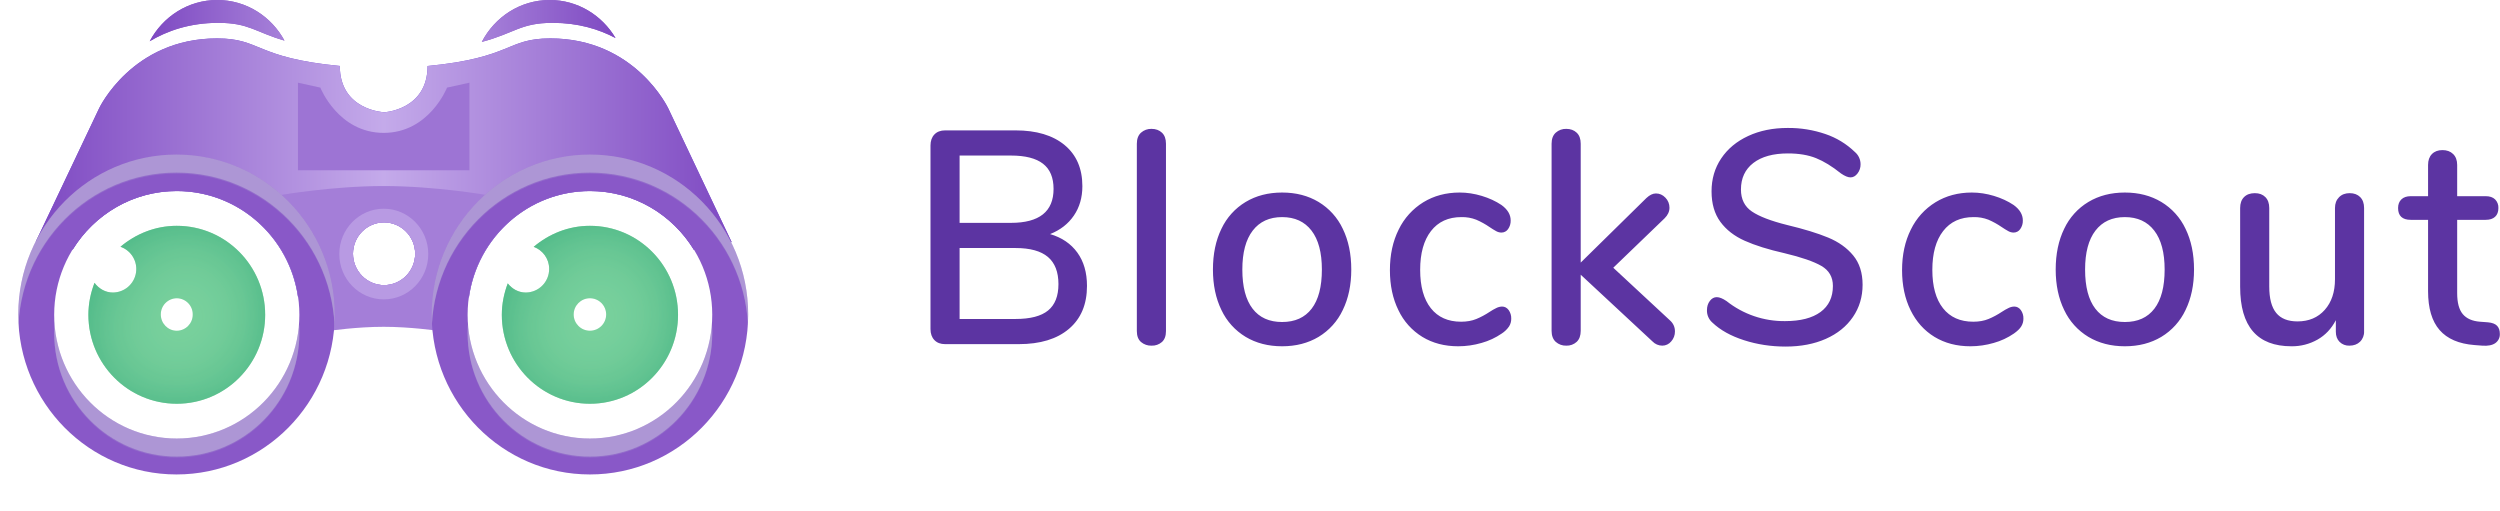
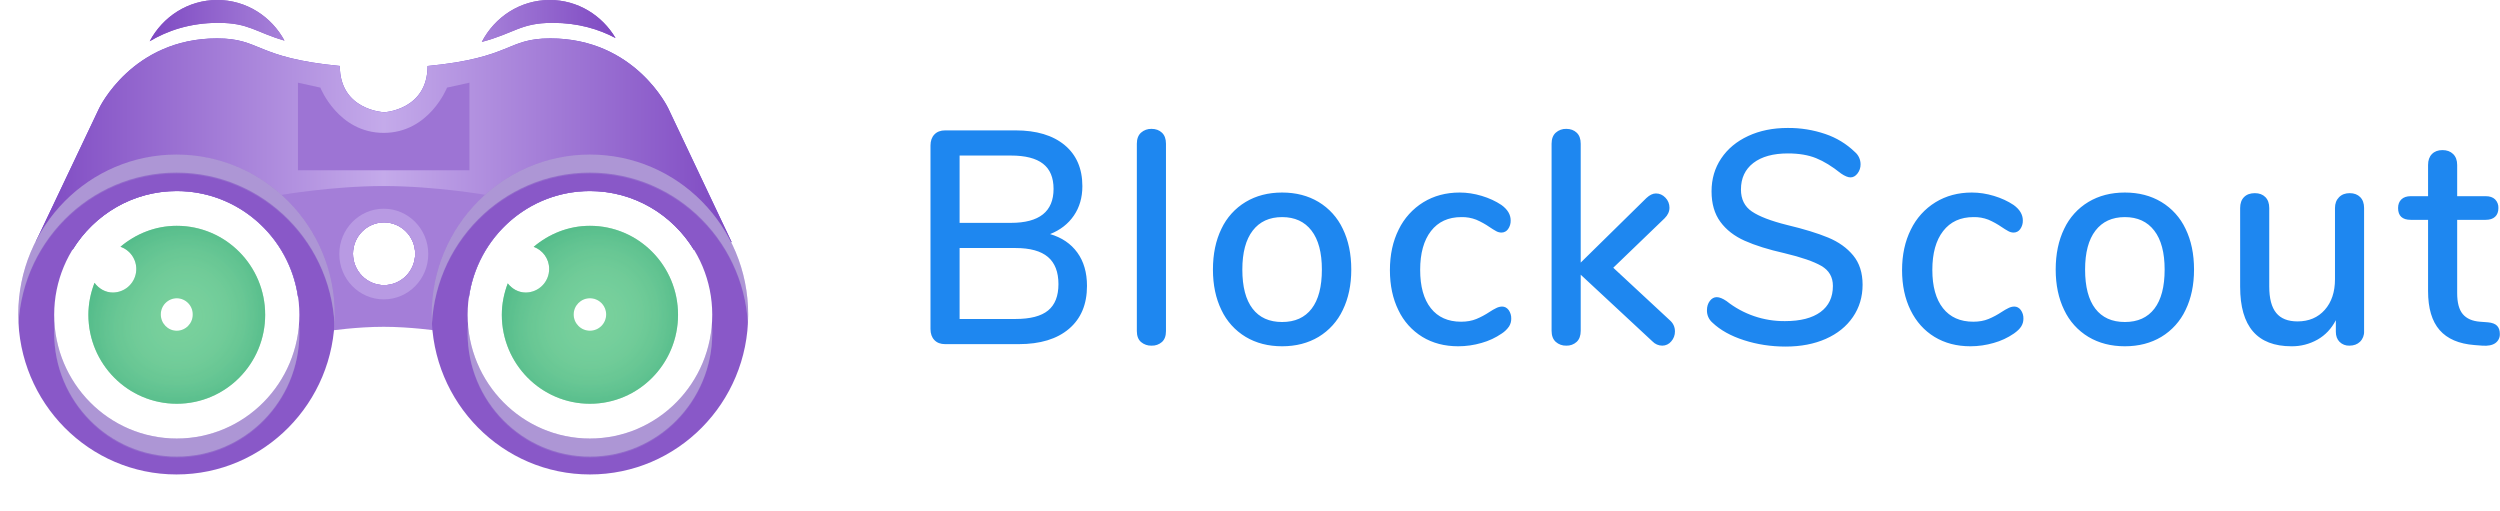
<svg xmlns="http://www.w3.org/2000/svg" height="28" width="137">
  <linearGradient id="a" x1="0%" y1="0%" y2="0%">
    <stop offset="0" stop-color="#7e49c2" />
    <stop offset=".5" stop-color="#c4aaea" />
    <stop offset="1" stop-color="#7e49c2" />
  </linearGradient>
  <filter id="b">
    <feOffset dy="1" in="SourceAlpha" />
    <feGaussianBlur result="blurOut" />
    <feFlood flood-color="#f6f6f6" result="floodOut" />
    <feComposite in="floodOut" in2="blurOut" operator="out" result="compOut" />
    <feComposite in="compOut" in2="SourceAlpha" operator="in" />
    <feComponentTransfer>
      <feFuncA slope=".25" type="linear" />
    </feComponentTransfer>
    <feBlend in2="SourceGraphic" />
  </filter>
  <filter id="c">
    <feOffset in="SourceAlpha" />
    <feGaussianBlur result="blurOut" stdDeviation="2.236" />
    <feFlood flood-color="#35b080" result="floodOut" />
    <feComposite in="floodOut" in2="blurOut" operator="out" result="compOut" />
    <feComposite in="compOut" in2="SourceAlpha" operator="in" />
    <feComponentTransfer>
      <feFuncA type="linear" />
    </feComponentTransfer>
    <feBlend in2="SourceGraphic" />
  </filter>
  <filter id="d">
    <feOffset dy="1" in="SourceAlpha" />
    <feGaussianBlur result="blurOut" />
    <feFlood flood-color="#f6f6f6" result="floodOut" />
    <feComposite in="floodOut" in2="blurOut" operator="out" result="compOut" />
    <feComposite in="compOut" in2="SourceAlpha" operator="in" />
    <feComponentTransfer>
      <feFuncA slope=".25" type="linear" />
    </feComponentTransfer>
    <feBlend in2="SourceGraphic" />
  </filter>
  <filter id="e">
    <feOffset in="SourceAlpha" />
    <feGaussianBlur result="blurOut" stdDeviation="2.236" />
    <feFlood flood-color="#35b080" result="floodOut" />
    <feComposite in="floodOut" in2="blurOut" operator="out" result="compOut" />
    <feComposite in="compOut" in2="SourceAlpha" operator="in" />
    <feComponentTransfer>
      <feFuncA type="linear" />
    </feComponentTransfer>
    <feBlend in2="SourceGraphic" />
  </filter>
  <path d="m30.285 1.252c-1.758 0-2.069.563-3.882 1.045.706-1.36 2.099-2.297 3.722-2.297 1.539 0 2.871.842 3.608 2.086-.913-.485-2.05-.834-3.448-.834zm-22.081 1.008c.712-1.339 2.093-2.26 3.702-2.26 1.595 0 2.967.906 3.684 2.226-1.596-.464-1.952-.974-3.626-.974-1.562 0-2.798.435-3.76 1.008z" fill="#8957c8" fill-rule="evenodd" />
  <path d="m30.285 1.252c-1.758 0-2.069.563-3.882 1.045.706-1.36 2.099-2.297 3.722-2.297 1.539 0 2.871.842 3.608 2.086-.913-.485-2.05-.834-3.448-.834zm-22.081 1.008c.712-1.339 2.093-2.26 3.702-2.26 1.595 0 2.967.906 3.684 2.226-1.596-.464-1.952-.974-3.626-.974-1.562 0-2.798.435-3.76 1.008z" fill="url(#a)" />
  <path d="m38.029 13.695c-1.181-1.933-3.289-3.226-5.701-3.226-3.376 0-6.161 2.527-6.627 5.812l-4.674.98v-.027l-4.702-.984c-.48-3.27-3.264-5.781-6.638-5.781-2.405 0-4.51 1.28-5.697 3.199l-2.029-.425 3.472-7.309s1.804-3.83 6.462-3.83c2.416 0 2.076 1.063 6.728 1.51 0 2.421 2.404 2.535 2.404 2.535v.008s2.403-.115 2.403-2.54c4.653-.448 4.312-1.513 6.729-1.513 4.658 0 6.462 3.836 6.462 3.836l3.471 7.323zm-16.982-1.508c-.941 0-1.703.77-1.703 1.719s.762 1.719 1.703 1.719c.94 0 1.703-.77 1.703-1.719s-.763-1.719-1.703-1.719z" fill="#704ad5" fill-rule="evenodd" />
  <path d="m38.029 13.695c-1.181-1.933-3.289-3.226-5.701-3.226-3.376 0-6.161 2.527-6.627 5.812l-4.674.98v-.027l-4.702-.984c-.48-3.27-3.264-5.781-6.638-5.781-2.405 0-4.51 1.28-5.697 3.199l-2.029-.425 3.472-7.309s1.804-3.83 6.462-3.83c2.416 0 2.076 1.063 6.728 1.51 0 2.421 2.404 2.535 2.404 2.535v.008s2.403-.115 2.403-2.54c4.653-.448 4.312-1.513 6.729-1.513 4.658 0 6.462 3.836 6.462 3.836l3.471 7.323zm-16.982-1.508c-.941 0-1.703.77-1.703 1.719s.762 1.719 1.703 1.719c.94 0 1.703-.77 1.703-1.719s-.763-1.719-1.703-1.719z" fill="url(#a)" />
  <g fill-rule="evenodd">
    <path d="m23.964 18.124s-1.477-.215-2.937-.215c-1.477 0-2.938.215-2.938.215l-2.67-7.443s2.8-.486 5.608-.486c2.799 0 5.607.486 5.607.486zm-2.917-5.937c-.941 0-1.703.77-1.703 1.719s.762 1.719 1.703 1.719c.94 0 1.703-.77 1.703-1.719s-.763-1.719-1.703-1.719z" fill="#a47ed8" />
    <path d="m21.031 16.406c-1.346 0-2.437-1.112-2.437-2.484s1.091-2.484 2.437-2.484 2.438 1.112 2.438 2.484-1.092 2.484-2.438 2.484zm.016-4.219c-.941 0-1.703.77-1.703 1.719s.762 1.719 1.703 1.719c.94 0 1.703-.77 1.703-1.719s-.763-1.719-1.703-1.719z" fill="#b89ae3" />
    <path d="m16.327 4.531v4.801h9.399v-4.801l-1.228.27s-.976 2.481-3.471 2.481c-2.496 0-3.472-2.481-3.472-2.481z" fill="#9d74d4" />
    <path d="m32.328 26c-4.789 0-8.672-3.925-8.672-8.766s3.883-8.765 8.672-8.765 8.672 3.924 8.672 8.765-3.883 8.766-8.672 8.766zm0-15.531c-3.702 0-6.703 3.036-6.703 6.781s3.001 6.781 6.703 6.781 6.703-3.036 6.703-6.781-3.001-6.781-6.703-6.781z" fill="#8958c8" filter="url(#b)" />
    <path d="m32.328 22.125c-2.666 0-4.828-2.183-4.828-4.875 0-.608.124-1.184.325-1.721.235.299.581.502.987.502a1.29 1.29 0 0 0 1.282-1.297c0-.56-.356-1.027-.848-1.208.838-.708 1.904-1.151 3.082-1.151 2.667 0 4.828 2.183 4.828 4.875s-2.161 4.875-4.828 4.875zm0-5.781a.89.89 0 1 0 -.001 1.78.89.89 0 0 0 .001-1.78z" fill="#80d6a1" filter="url(#c)" />
    <path d="m9.672 26c-4.789 0-8.672-3.925-8.672-8.766s3.883-8.765 8.672-8.765 8.672 3.924 8.672 8.765-3.883 8.766-8.672 8.766zm.015-15.531c-3.71 0-6.718 3.036-6.718 6.781s3.008 6.781 6.718 6.781c3.711 0 6.719-3.036 6.719-6.781s-3.008-6.781-6.719-6.781z" fill="#8958c8" filter="url(#d)" />
    <path d="m9.687 22.125c-2.675 0-4.843-2.183-4.843-4.875 0-.619.126-1.207.335-1.752.234.316.589.533 1.008.533a1.29 1.29 0 0 0 .414-2.509c.84-.706 1.907-1.147 3.086-1.147 2.676 0 4.844 2.183 4.844 4.875s-2.168 4.875-4.844 4.875zm0-5.781a.882.882 0 0 0 -.875.89c0 .492.392.891.875.891a.883.883 0 0 0 .875-.891.882.882 0 0 0 -.875-.89z" fill="#80d6a1" filter="url(#e)" />
-     <path d="m136.217 12.047h-1.564v4.021c0 .521.103.903.308 1.146.206.244.519.383.94.416l.442.033c.232.022.398.086.498.191.1.106.15.252.15.44a.584.584 0 0 1 -.245.507c-.163.117-.403.164-.719.141l-.426-.033c-.853-.066-1.49-.34-1.911-.822s-.632-1.194-.632-2.135v-3.905h-.948c-.463 0-.695-.216-.695-.648 0-.2.061-.357.182-.474.121-.116.292-.174.513-.174h.948v-1.712c0-.254.071-.454.213-.598s.334-.216.577-.216c.242 0 .437.072.584.216.148.144.221.344.221.598v1.712h1.564c.221 0 .392.058.513.174a.628.628 0 0 1 .182.474c0 .21-.061.371-.182.482s-.292.166-.513.166zm-7.471 6.895a.723.723 0 0 1 -.537-.207c-.137-.139-.205-.324-.205-.557v-.631c-.242.465-.576.82-1.003 1.063a2.825 2.825 0 0 1 -1.429.366c-1.875 0-2.812-1.086-2.812-3.257v-4.32c0-.255.071-.454.213-.598.143-.144.34-.216.593-.216.242 0 .434.072.576.216s.213.343.213.598v4.303c0 .654.127 1.136.38 1.446.252.31.642.465 1.168.465.621 0 1.119-.21 1.493-.631s.561-.981.561-1.678v-3.905c0-.244.073-.44.221-.59.147-.15.342-.224.584-.224s.434.072.577.216c.142.144.213.343.213.598v6.763a.753.753 0 0 1 -.221.564c-.148.144-.343.216-.585.216zm-10.306-.481c-.574.343-1.239.515-1.998.515-.758 0-1.424-.172-1.998-.515a3.406 3.406 0 0 1 -1.326-1.471c-.311-.637-.466-1.376-.466-2.218 0-.853.155-1.598.466-2.235a3.397 3.397 0 0 1 1.326-1.47c.574-.344 1.24-.516 1.998-.516.759 0 1.424.172 1.998.516a3.406 3.406 0 0 1 1.327 1.47c.311.637.466 1.382.466 2.235 0 .842-.155 1.581-.466 2.218a3.414 3.414 0 0 1 -1.327 1.471zm-.387-5.824c-.379-.493-.916-.74-1.611-.74s-1.232.247-1.611.74-.568 1.204-.568 2.135c0 .942.187 1.656.56 2.143.374.488.914.731 1.619.731.706 0 1.245-.243 1.619-.731.374-.487.561-1.201.561-2.143 0-.931-.189-1.642-.569-2.135zm-9.918 4.993c.316 0 .594-.05.837-.15.242-.099.489-.232.742-.399a2.94 2.94 0 0 1 .348-.199.744.744 0 0 1 .316-.083c.147 0 .268.064.363.191a.77.77 0 0 1 .142.474c0 .155-.04.296-.119.423-.078.128-.213.258-.402.391a3.697 3.697 0 0 1 -1.106.515 4.577 4.577 0 0 1 -1.279.183c-.748 0-1.403-.172-1.967-.515-.563-.344-1-.831-1.311-1.463-.31-.631-.466-1.362-.466-2.193 0-.842.161-1.584.482-2.226a3.587 3.587 0 0 1 1.351-1.496c.579-.354 1.242-.532 1.99-.532.4 0 .803.061 1.208.183s.766.288 1.082.499c.337.244.505.526.505.847a.77.77 0 0 1 -.142.474.436.436 0 0 1 -.363.191.6.6 0 0 1 -.284-.075 4.299 4.299 0 0 1 -.364-.224 4.29 4.29 0 0 0 -.734-.407 2.12 2.12 0 0 0 -.814-.142c-.716 0-1.271.255-1.666.765-.395.509-.592 1.218-.592 2.127 0 .908.195 1.609.584 2.101.39.493.943.74 1.659.74zm-10.204-5.301c.927.222 1.677.452 2.251.69s1.032.565 1.374.98c.342.416.514.95.514 1.604 0 .664-.177 1.254-.53 1.769-.352.515-.847.914-1.484 1.197-.637.282-1.372.423-2.204.423-.8 0-1.561-.116-2.282-.349-.721-.232-1.298-.553-1.729-.963a.867.867 0 0 1 -.3-.682c0-.199.052-.368.157-.506.106-.139.232-.208.38-.208.147 0 .326.072.537.216a5.07 5.07 0 0 0 3.206 1.097c.842 0 1.49-.167 1.943-.499.452-.332.679-.808.679-1.429 0-.487-.211-.853-.632-1.097-.421-.243-1.095-.476-2.022-.697-.884-.2-1.611-.427-2.179-.682-.569-.254-1.014-.6-1.335-1.038s-.482-.994-.482-1.67.176-1.277.529-1.803.845-.936 1.477-1.229c.632-.294 1.353-.441 2.164-.441a6.2 6.2 0 0 1 2.069.333 4.298 4.298 0 0 1 1.611.98.88.88 0 0 1 .316.681.794.794 0 0 1 -.166.499c-.11.144-.239.216-.387.216-.137 0-.31-.072-.521-.216-.484-.388-.94-.668-1.366-.839-.427-.172-.94-.258-1.54-.258-.811 0-1.443.175-1.896.523-.452.349-.679.834-.679 1.454 0 .532.2.934.6 1.205.401.272 1.043.518 1.927.739zm-6.839 6.613a.747.747 0 0 1 -.537-.232l-3.932-3.656v3.074c0 .266-.074.468-.222.607a.798.798 0 0 1 -.568.207.829.829 0 0 1 -.577-.207c-.152-.139-.229-.341-.229-.607v-10.252c0-.266.077-.468.229-.606a.825.825 0 0 1 .577-.208c.231 0 .421.069.568.208.148.138.222.34.222.606v6.514l3.601-3.539c.179-.167.352-.25.521-.25.2 0 .374.078.521.233a.771.771 0 0 1 .221.548c0 .211-.089.405-.268.582l-2.812 2.708 3.096 2.875c.19.166.284.371.284.615a.8.8 0 0 1 -.205.548.632.632 0 0 1 -.49.232zm-11.024-1.312c.316 0 .595-.05.837-.15.242-.099.49-.232.742-.399a2.94 2.94 0 0 1 .348-.199.748.748 0 0 1 .316-.083c.147 0 .268.064.363.191a.77.77 0 0 1 .142.474.784.784 0 0 1 -.118.423 1.422 1.422 0 0 1 -.403.391 3.697 3.697 0 0 1 -1.106.515 4.572 4.572 0 0 1 -1.279.183c-.748 0-1.403-.172-1.966-.515a3.444 3.444 0 0 1 -1.311-1.463c-.311-.631-.466-1.362-.466-2.193 0-.842.16-1.584.481-2.226a3.6 3.6 0 0 1 1.351-1.496c.579-.354 1.242-.532 1.99-.532.4 0 .803.061 1.208.183.406.122.766.288 1.082.499.337.244.506.526.506.847a.777.777 0 0 1 -.142.474.436.436 0 0 1 -.364.191.603.603 0 0 1 -.284-.075 4.153 4.153 0 0 1 -.363-.224 4.295 4.295 0 0 0 -.735-.407 2.112 2.112 0 0 0 -.813-.142c-.716 0-1.272.255-1.667.765-.394.509-.592 1.218-.592 2.127 0 .908.195 1.609.585 2.101.389.493.942.74 1.658.74zm-7.81.831c-.574.343-1.24.515-1.998.515-.759 0-1.425-.172-1.998-.515a3.408 3.408 0 0 1 -1.327-1.471c-.311-.637-.466-1.376-.466-2.218 0-.853.155-1.598.466-2.235a3.4 3.4 0 0 1 1.327-1.47c.573-.344 1.239-.516 1.998-.516.758 0 1.424.172 1.998.516a3.404 3.404 0 0 1 1.326 1.47c.311.637.466 1.382.466 2.235 0 .842-.155 1.581-.466 2.218a3.412 3.412 0 0 1 -1.326 1.471zm-.387-5.824c-.379-.493-.916-.74-1.611-.74s-1.232.247-1.611.74-.569 1.204-.569 2.135c0 .942.187 1.656.561 2.143.373.488.913.731 1.619.731.705 0 1.245-.243 1.619-.731.373-.487.56-1.201.56-2.143 0-.931-.189-1.642-.568-2.135zm-8.766 6.305a.847.847 0 0 1 -.577-.199c-.152-.133-.229-.332-.229-.598v-10.269c0-.266.077-.468.229-.606a.825.825 0 0 1 .577-.208c.231 0 .421.069.568.208.148.138.222.34.222.606v10.269c0 .266-.074.465-.222.598a.815.815 0 0 1 -.568.199zm-3.538-3.273c0 1.008-.329 1.792-.987 2.351-.658.56-1.577.839-2.756.839h-4.028c-.253 0-.45-.074-.592-.224-.142-.149-.213-.351-.213-.606v-10.053c0-.255.071-.457.213-.606.142-.15.339-.225.592-.225h3.854c1.147 0 2.045.269 2.693.806.647.538.971 1.288.971 2.252 0 .62-.155 1.157-.466 1.611-.31.455-.745.792-1.303 1.014.642.188 1.14.526 1.493 1.013.353.488.529 1.097.529 1.828zm-1.832-5.317c0-.62-.192-1.08-.577-1.379-.384-.299-.971-.449-1.761-.449h-2.811v3.689h2.811c1.558 0 2.338-.62 2.338-1.861zm-.308 3.73c-.385-.326-.977-.49-1.777-.49h-3.064v3.888h3.064c.811 0 1.406-.155 1.785-.465s.568-.792.568-1.446c0-.664-.192-1.16-.576-1.487z" fill="#5c34a2" />
+     <path d="m136.217 12.047h-1.564v4.021c0 .521.103.903.308 1.146.206.244.519.383.94.416l.442.033c.232.022.398.086.498.191.1.106.15.252.15.44a.584.584 0 0 1 -.245.507c-.163.117-.403.164-.719.141l-.426-.033c-.853-.066-1.49-.34-1.911-.822s-.632-1.194-.632-2.135v-3.905h-.948c-.463 0-.695-.216-.695-.648 0-.2.061-.357.182-.474.121-.116.292-.174.513-.174h.948v-1.712c0-.254.071-.454.213-.598s.334-.216.577-.216c.242 0 .437.072.584.216.148.144.221.344.221.598v1.712h1.564c.221 0 .392.058.513.174a.628.628 0 0 1 .182.474c0 .21-.061.371-.182.482s-.292.166-.513.166zm-7.471 6.895a.723.723 0 0 1 -.537-.207c-.137-.139-.205-.324-.205-.557v-.631c-.242.465-.576.82-1.003 1.063a2.825 2.825 0 0 1 -1.429.366c-1.875 0-2.812-1.086-2.812-3.257v-4.32c0-.255.071-.454.213-.598.143-.144.34-.216.593-.216.242 0 .434.072.576.216s.213.343.213.598v4.303c0 .654.127 1.136.38 1.446.252.31.642.465 1.168.465.621 0 1.119-.21 1.493-.631s.561-.981.561-1.678v-3.905c0-.244.073-.44.221-.59.147-.15.342-.224.584-.224s.434.072.577.216c.142.144.213.343.213.598v6.763a.753.753 0 0 1 -.221.564c-.148.144-.343.216-.585.216zm-10.306-.481c-.574.343-1.239.515-1.998.515-.758 0-1.424-.172-1.998-.515a3.406 3.406 0 0 1 -1.326-1.471c-.311-.637-.466-1.376-.466-2.218 0-.853.155-1.598.466-2.235a3.397 3.397 0 0 1 1.326-1.47c.574-.344 1.24-.516 1.998-.516.759 0 1.424.172 1.998.516a3.406 3.406 0 0 1 1.327 1.47c.311.637.466 1.382.466 2.235 0 .842-.155 1.581-.466 2.218a3.414 3.414 0 0 1 -1.327 1.471zm-.387-5.824c-.379-.493-.916-.74-1.611-.74s-1.232.247-1.611.74-.568 1.204-.568 2.135c0 .942.187 1.656.56 2.143.374.488.914.731 1.619.731.706 0 1.245-.243 1.619-.731.374-.487.561-1.201.561-2.143 0-.931-.189-1.642-.569-2.135zm-9.918 4.993c.316 0 .594-.05.837-.15.242-.099.489-.232.742-.399a2.94 2.94 0 0 1 .348-.199.744.744 0 0 1 .316-.083c.147 0 .268.064.363.191a.77.77 0 0 1 .142.474c0 .155-.04.296-.119.423-.078.128-.213.258-.402.391a3.697 3.697 0 0 1 -1.106.515 4.577 4.577 0 0 1 -1.279.183c-.748 0-1.403-.172-1.967-.515-.563-.344-1-.831-1.311-1.463-.31-.631-.466-1.362-.466-2.193 0-.842.161-1.584.482-2.226a3.587 3.587 0 0 1 1.351-1.496c.579-.354 1.242-.532 1.99-.532.4 0 .803.061 1.208.183s.766.288 1.082.499c.337.244.505.526.505.847a.77.77 0 0 1 -.142.474.436.436 0 0 1 -.363.191.6.6 0 0 1 -.284-.075 4.299 4.299 0 0 1 -.364-.224 4.29 4.29 0 0 0 -.734-.407 2.12 2.12 0 0 0 -.814-.142c-.716 0-1.271.255-1.666.765-.395.509-.592 1.218-.592 2.127 0 .908.195 1.609.584 2.101.39.493.943.74 1.659.74zm-10.204-5.301c.927.222 1.677.452 2.251.69s1.032.565 1.374.98c.342.416.514.95.514 1.604 0 .664-.177 1.254-.53 1.769-.352.515-.847.914-1.484 1.197-.637.282-1.372.423-2.204.423-.8 0-1.561-.116-2.282-.349-.721-.232-1.298-.553-1.729-.963a.867.867 0 0 1 -.3-.682c0-.199.052-.368.157-.506.106-.139.232-.208.38-.208.147 0 .326.072.537.216a5.07 5.07 0 0 0 3.206 1.097c.842 0 1.49-.167 1.943-.499.452-.332.679-.808.679-1.429 0-.487-.211-.853-.632-1.097-.421-.243-1.095-.476-2.022-.697-.884-.2-1.611-.427-2.179-.682-.569-.254-1.014-.6-1.335-1.038s-.482-.994-.482-1.67.176-1.277.529-1.803.845-.936 1.477-1.229c.632-.294 1.353-.441 2.164-.441a6.2 6.2 0 0 1 2.069.333 4.298 4.298 0 0 1 1.611.98.88.88 0 0 1 .316.681.794.794 0 0 1 -.166.499c-.11.144-.239.216-.387.216-.137 0-.31-.072-.521-.216-.484-.388-.94-.668-1.366-.839-.427-.172-.94-.258-1.54-.258-.811 0-1.443.175-1.896.523-.452.349-.679.834-.679 1.454 0 .532.2.934.6 1.205.401.272 1.043.518 1.927.739zm-6.839 6.613a.747.747 0 0 1 -.537-.232l-3.932-3.656v3.074c0 .266-.074.468-.222.607a.798.798 0 0 1 -.568.207.829.829 0 0 1 -.577-.207c-.152-.139-.229-.341-.229-.607v-10.252c0-.266.077-.468.229-.606a.825.825 0 0 1 .577-.208c.231 0 .421.069.568.208.148.138.222.34.222.606v6.514l3.601-3.539c.179-.167.352-.25.521-.25.2 0 .374.078.521.233a.771.771 0 0 1 .221.548c0 .211-.089.405-.268.582l-2.812 2.708 3.096 2.875c.19.166.284.371.284.615a.8.8 0 0 1 -.205.548.632.632 0 0 1 -.49.232zm-11.024-1.312c.316 0 .595-.05.837-.15.242-.099.49-.232.742-.399a2.94 2.94 0 0 1 .348-.199.748.748 0 0 1 .316-.083c.147 0 .268.064.363.191a.77.77 0 0 1 .142.474.784.784 0 0 1 -.118.423 1.422 1.422 0 0 1 -.403.391 3.697 3.697 0 0 1 -1.106.515 4.572 4.572 0 0 1 -1.279.183c-.748 0-1.403-.172-1.966-.515a3.444 3.444 0 0 1 -1.311-1.463c-.311-.631-.466-1.362-.466-2.193 0-.842.16-1.584.481-2.226a3.6 3.6 0 0 1 1.351-1.496c.579-.354 1.242-.532 1.99-.532.4 0 .803.061 1.208.183.406.122.766.288 1.082.499.337.244.506.526.506.847a.777.777 0 0 1 -.142.474.436.436 0 0 1 -.364.191.603.603 0 0 1 -.284-.075 4.153 4.153 0 0 1 -.363-.224 4.295 4.295 0 0 0 -.735-.407 2.112 2.112 0 0 0 -.813-.142c-.716 0-1.272.255-1.667.765-.394.509-.592 1.218-.592 2.127 0 .908.195 1.609.585 2.101.389.493.942.74 1.658.74zm-7.81.831c-.574.343-1.24.515-1.998.515-.759 0-1.425-.172-1.998-.515a3.408 3.408 0 0 1 -1.327-1.471c-.311-.637-.466-1.376-.466-2.218 0-.853.155-1.598.466-2.235a3.4 3.4 0 0 1 1.327-1.47c.573-.344 1.239-.516 1.998-.516.758 0 1.424.172 1.998.516a3.404 3.404 0 0 1 1.326 1.47c.311.637.466 1.382.466 2.235 0 .842-.155 1.581-.466 2.218a3.412 3.412 0 0 1 -1.326 1.471zm-.387-5.824c-.379-.493-.916-.74-1.611-.74s-1.232.247-1.611.74-.569 1.204-.569 2.135c0 .942.187 1.656.561 2.143.373.488.913.731 1.619.731.705 0 1.245-.243 1.619-.731.373-.487.56-1.201.56-2.143 0-.931-.189-1.642-.568-2.135zm-8.766 6.305a.847.847 0 0 1 -.577-.199c-.152-.133-.229-.332-.229-.598v-10.269c0-.266.077-.468.229-.606a.825.825 0 0 1 .577-.208c.231 0 .421.069.568.208.148.138.222.34.222.606v10.269c0 .266-.074.465-.222.598a.815.815 0 0 1 -.568.199zm-3.538-3.273c0 1.008-.329 1.792-.987 2.351-.658.56-1.577.839-2.756.839h-4.028c-.253 0-.45-.074-.592-.224-.142-.149-.213-.351-.213-.606v-10.053c0-.255.071-.457.213-.606.142-.15.339-.225.592-.225h3.854c1.147 0 2.045.269 2.693.806.647.538.971 1.288.971 2.252 0 .62-.155 1.157-.466 1.611-.31.455-.745.792-1.303 1.014.642.188 1.14.526 1.493 1.013.353.488.529 1.097.529 1.828zm-1.832-5.317c0-.62-.192-1.08-.577-1.379-.384-.299-.971-.449-1.761-.449h-2.811v3.689h2.811c1.558 0 2.338-.62 2.338-1.861zm-.308 3.73c-.385-.326-.977-.49-1.777-.49h-3.064v3.888h3.064c.811 0 1.406-.155 1.785-.465s.568-.792.568-1.446c0-.664-.192-1.16-.576-1.487z" fill="#1e87f0" />
  </g>
</svg>
